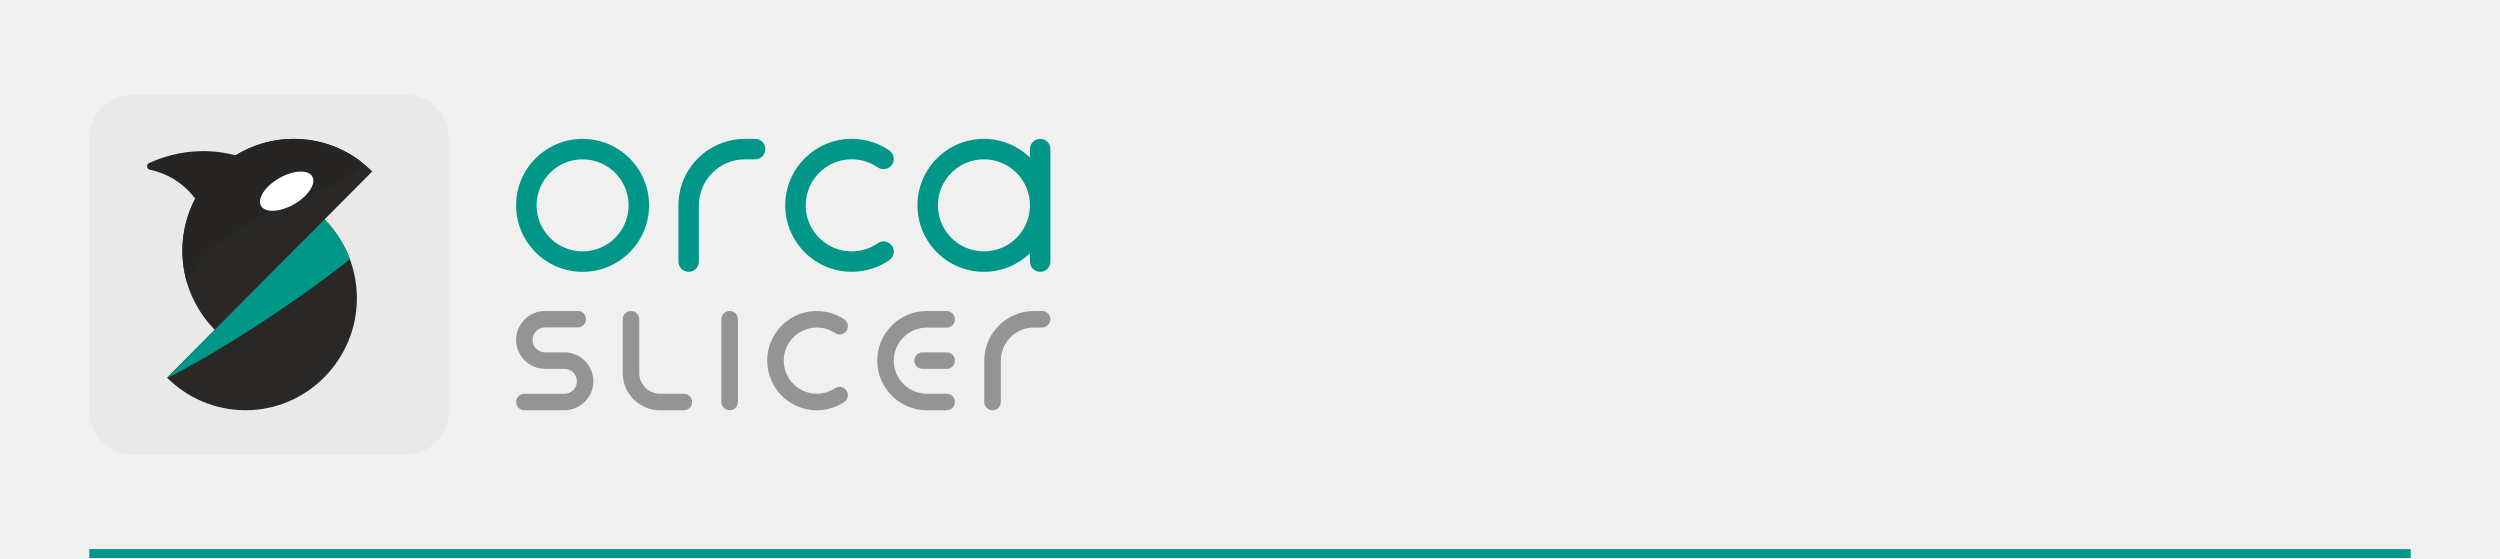
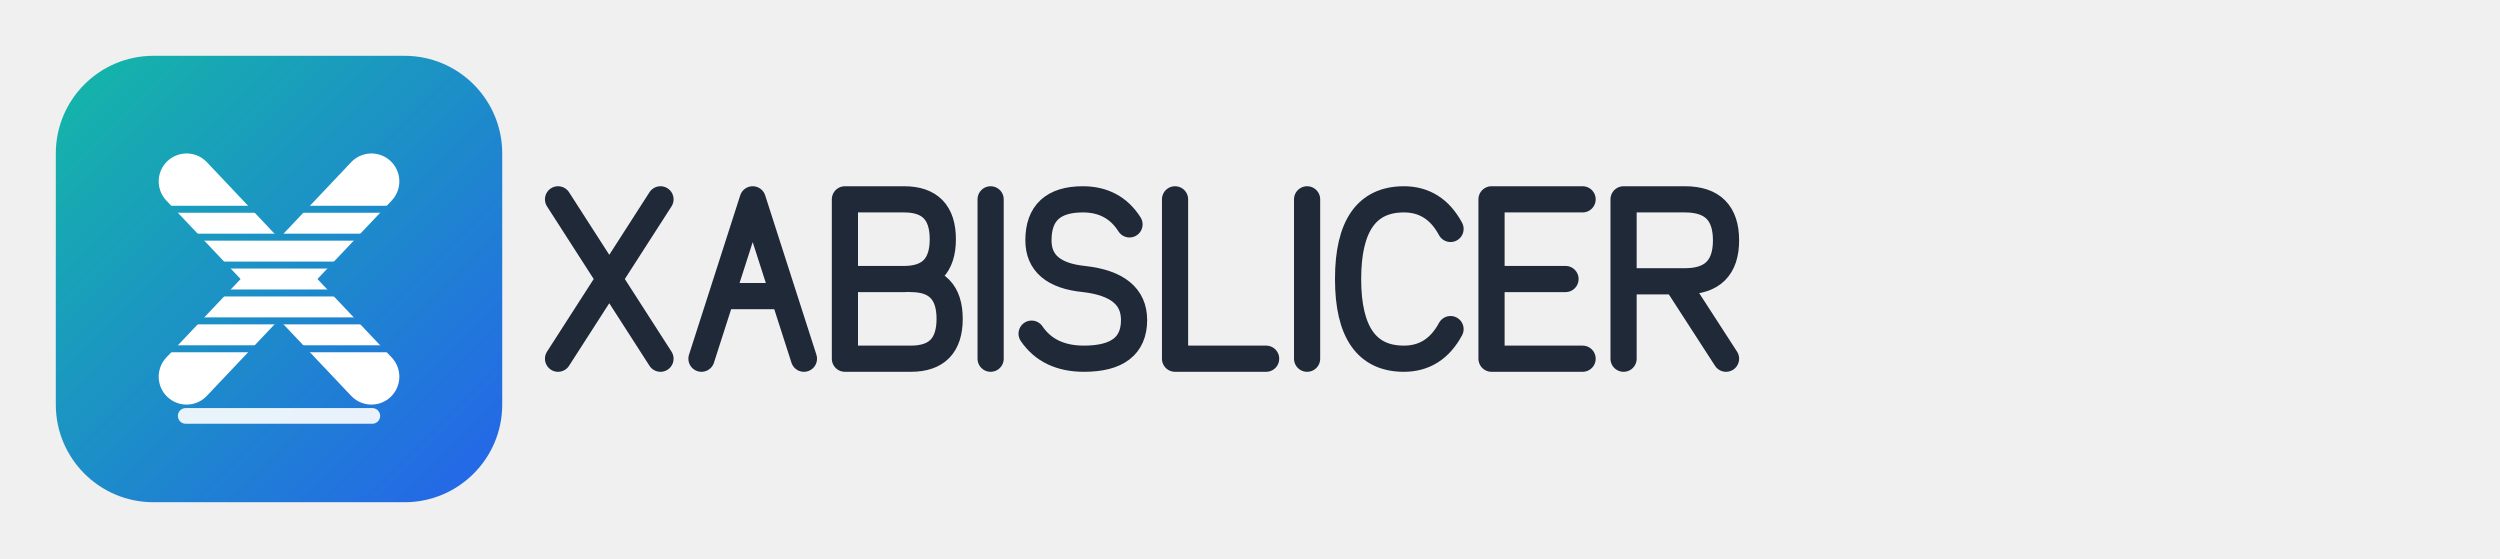
- <svg xmlns="http://www.w3.org/2000/svg" id="a" width="560" height="125" viewBox="0 0 560 125">
-   <rect id="b" x="20" y="123" width="520" height="2" style="fill:#009789;" />
-   <g id="c">
-     <g id="d">
-       <rect x="20" y="21.22" width="80.56" height="80.56" rx="9.64" ry="9.64" style="fill:#e9e9e9;" />
-     </g>
+ <svg xmlns="http://www.w3.org/2000/svg" width="560" height="125" viewBox="0 0 560 125">
+   <g transform="translate(12.5 12.5) scale(0.09765625)">
+     <defs>
+       <linearGradient id="g" x1="0" y1="0" x2="1024" y2="1024" gradientUnits="userSpaceOnUse">
+         <stop offset="0" stop-color="#14B8A6" />
+         <stop offset="1" stop-color="#2563EB" />
+       </linearGradient>
+     </defs>
+     <rect x="0" y="0" width="1024" height="1024" rx="224" ry="224" fill="url(#g)" />
+     <path d="M300 288 L724 736 M724 288 L300 736" stroke="#FFFFFF" stroke-width="128" stroke-linecap="round" fill="none" />
+     <path d="M200 352 L824 352" stroke="url(#g)" stroke-width="16" fill="none" />
+     <path d="M200 416 L824 416" stroke="url(#g)" stroke-width="16" fill="none" />
+     <path d="M200 480 L824 480" stroke="url(#g)" stroke-width="16" fill="none" />
+     <path d="M200 544 L824 544" stroke="url(#g)" stroke-width="16" fill="none" />
+     <path d="M200 608 L824 608" stroke="url(#g)" stroke-width="16" fill="none" />
+     <path d="M200 672 L824 672" stroke="url(#g)" stroke-width="16" fill="none" />
+     <rect x="280" y="808" width="464" height="36" rx="18" ry="18" fill="#FFFFFF" fill-opacity="0.9" />
  </g>
-   <g id="e">
-     <path id="f" d="M37.42,84.6c4.49,4.48,10.66,7.26,17.48,7.29,13.8.06,25.1-11.3,25.04-25.18-.03-6.86-2.79-13.06-7.25-17.57l-35.27,35.46Z" style="fill:#292826;" />
-   </g>
-   <g id="g">
-     <path id="h" d="M72.69,49.14l-35.27,35.46s.05.05.08.07c12.36-6.3,29.28-17.38,40.88-26.61-1.25-3.38-3.21-6.42-5.69-8.93" style="fill:#009789;" />
-   </g>
-   <g id="i">
-     <path id="j" d="M65.8,31.11c-13.77,0-24.94,11.23-24.94,25.08,0,6.9,2.77,13.14,7.25,17.68l35.27-35.46c-4.51-4.5-10.72-7.29-17.58-7.29" style="fill:#292826;" />
-   </g>
-   <g id="k">
-     <path id="l" d="M65.8,31.11c-4.77,0-9.23,1.35-13.02,3.68-2.03-.53-4.55-.96-7.44-.94-5.04.03-9.14,1.4-11.93,2.67-.69.32-.58,1.34.16,1.5,1.83.39,4.25,1.2,6.64,2.97,1.51,1.11,2.66,2.35,3.52,3.5-1.83,3.49-2.87,7.47-2.87,11.69,0,2.52.37,4.95,1.06,7.25,1.05-2.34,2.16-3.9,2.52-4.39,2.29-3.15,4.71-4.79,8.29-7.2,2.64-1.78,6.3-3.87,16.82-8.2,0,0,3.29-.93,7.7-3.55,1.76-1.05,3.1-2.03,3.52-3.58.03-.11.06-.22.08-.32-4.18-3.19-9.4-5.08-15.05-5.08" style="fill:#262523;" />
-   </g>
-   <g id="m">
-     <path id="n" d="M69.96,39.54c.91,1.62-.92,4.4-4.09,6.21-3.17,1.81-6.49,1.97-7.4.36-.91-1.62.92-4.4,4.09-6.21,3.17-1.81,6.49-1.97,7.4-.36" style="fill:#fff;" />
-   </g>
-   <path d="M163.44,69.66c-1.02,0-1.85.83-1.85,1.85v18.53c0,1.02.83,1.85,1.85,1.85s1.85-.83,1.85-1.85v-18.53c0-1.02-.83-1.85-1.85-1.85Z" style="fill:#949494;" />
-   <path d="M212.05,69.66h-4.43c-6.13,0-11.12,4.99-11.12,11.12s4.99,11.12,11.12,11.12h4.43c1.02,0,1.85-.83,1.85-1.85s-.83-1.85-1.85-1.85h-4.43c-4.09,0-7.41-3.32-7.41-7.41s3.32-7.41,7.41-7.41h4.43c1.02,0,1.85-.83,1.85-1.85s-.83-1.85-1.85-1.85Z" style="fill:#949494;" />
-   <path d="M212.05,78.93h-5.39c-1.02,0-1.85.83-1.85,1.85s.83,1.85,1.85,1.85h5.39c1.02,0,1.85-.83,1.85-1.85s-.83-1.85-1.85-1.85Z" style="fill:#949494;" />
-   <path d="M126.43,91.89h-8.97c-1.02,0-1.84-.83-1.84-1.84s.82-1.84,1.84-1.84h8.97c1.54,0,2.8-1.25,2.8-2.8s-1.25-2.79-2.8-2.79h-4.34c-3.57,0-6.48-2.91-6.48-6.48s2.91-6.48,6.48-6.48h7.34c1.02,0,1.84.83,1.84,1.84s-.82,1.84-1.84,1.84h-7.34c-1.54,0-2.8,1.25-2.8,2.8s1.25,2.79,2.8,2.79h4.34c3.57,0,6.48,2.91,6.48,6.48s-2.91,6.48-6.48,6.48Z" style="fill:#949494;" />
-   <path d="M187.05,86.96c-1.5.99-3.37,1.45-5.36,1.12-3.01-.51-5.44-2.9-6-5.89-.87-4.7,2.73-8.82,7.28-8.82,1.5,0,2.9.45,4.07,1.22.74.49,1.72.41,2.34-.22h0c.82-.82.71-2.19-.25-2.83-2.13-1.43-4.79-2.14-7.61-1.78-5.01.64-9.03,4.72-9.59,9.73-.76,6.7,4.49,12.41,11.04,12.41,2.25,0,4.34-.67,6.09-1.82.99-.65,1.16-2.04.32-2.88h0c-.63-.63-1.6-.71-2.34-.23Z" style="fill:#949494;" />
-   <path d="M153.17,88.19h-5.35c-2.55,0-4.63-2.08-4.63-4.63v-12.04c0-1.02-.83-1.85-1.85-1.85s-1.85.83-1.85,1.85v12.04c0,4.6,3.74,8.34,8.34,8.34h5.35c1.02,0,1.85-.83,1.85-1.85s-.83-1.85-1.85-1.85Z" style="fill:#949494;" />
-   <path d="M233.44,73.37h-1.85c-4.06,0-7.37,3.29-7.41,7.35v9.33c0,1.02-.83,1.85-1.85,1.85s-1.85-.83-1.85-1.85v-9.33c.04-6.1,5.01-11.05,11.11-11.05h1.85c1.02,0,1.85.83,1.85,1.85s-.83,1.85-1.85,1.85Z" style="fill:#949494;" />
-   <path d="M130.5,35.69c5.68,0,10.31,4.62,10.31,10.31s-4.62,10.31-10.31,10.31-10.31-4.62-10.31-10.31,4.62-10.31,10.31-10.31M130.5,31.11c-8.22,0-14.89,6.67-14.89,14.89s6.67,14.89,14.89,14.89,14.89-6.67,14.89-14.89-6.67-14.89-14.89-14.89h0Z" style="fill:#009789;" />
-   <path d="M233,31.11c-1.27,0-2.29,1.03-2.29,2.29v1.87c-2.68-2.57-6.3-4.16-10.31-4.16-8.22,0-14.89,6.67-14.89,14.89s6.67,14.89,14.89,14.89c4,0,7.63-1.59,10.31-4.16v1.87c0,1.27,1.03,2.29,2.29,2.29s2.29-1.03,2.29-2.29v-25.2c0-1.27-1.03-2.29-2.29-2.29ZM220.4,56.31c-5.68,0-10.31-4.62-10.31-10.31s4.62-10.31,10.31-10.31,10.31,4.62,10.31,10.31-4.62,10.31-10.31,10.31Z" style="fill:#009789;" />
-   <path d="M169.15,31.11h-2.29c-8.22,0-14.89,6.67-14.89,14.89v12.6c0,1.27,1.03,2.29,2.29,2.29s2.29-1.03,2.29-2.29v-12.6c0-5.68,4.62-10.31,10.31-10.31h0s2.29,0,2.29,0c1.27,0,2.29-1.03,2.29-2.29s-1.03-2.29-2.29-2.29Z" style="fill:#009789;" />
-   <path d="M196.61,54.5c-2,1.37-4.5,2.06-7.17,1.72-4.64-.59-8.37-4.38-8.9-9.03-.7-6.22,4.16-11.51,10.24-11.51,2.15,0,4.14.66,5.79,1.78.93.63,2.17.56,2.97-.24h0c1.03-1.03.84-2.72-.36-3.54-2.77-1.9-6.22-2.88-9.91-2.51-6.9.68-12.51,6.21-13.28,13.1-1.01,8.99,6.01,16.61,14.8,16.61,3.13,0,6.03-.96,8.42-2.61,1.19-.82,1.35-2.51.33-3.53h0c-.79-.79-2.01-.89-2.93-.26Z" style="fill:#009789;" />
+   <path transform="translate(125.00 44.65) scale(2.55)" d="M0 0 L9 14 M9 0 L0 14" stroke="#1F2937" stroke-width="2.3" stroke-linecap="round" stroke-linejoin="round" fill="none" />
+   <path transform="translate(157.13 44.65) scale(2.55)" d="M0 14 L4.5 0 L9 14 M2 8.5 L7 8.5" stroke="#1F2937" stroke-width="2.3" stroke-linecap="round" stroke-linejoin="round" fill="none" />
+   <path transform="translate(189.26 44.65) scale(2.55)" d="M0 7 L0 0 L5.2 0 Q8.6 0 8.6 3.5 Q8.6 7 5.2 7 L0 7 L0 14 L5.8 14 Q9.2 14 9.2 10.5 Q9.2 7 5.8 7" stroke="#1F2937" stroke-width="2.3" stroke-linecap="round" stroke-linejoin="round" fill="none" />
+   <path transform="translate(221.90 44.65) scale(2.55)" d="M0 0 L0 14" stroke="#1F2937" stroke-width="2.3" stroke-linecap="round" stroke-linejoin="round" fill="none" />
+   <path transform="translate(231.08 44.65) scale(2.55)" d="M8.6 2.2 Q7.2 0 4.5 0 Q0.6 0 0.6 3.6 Q0.6 6.6 4.6 7 Q9 7.5 9 10.6 Q9 14 4.6 14 Q1.5 14 0 11.8" stroke="#1F2937" stroke-width="2.3" stroke-linecap="round" stroke-linejoin="round" fill="none" />
+   <path transform="translate(263.21 44.65) scale(2.55)" d="M0 0 L0 14 L8 14" stroke="#1F2937" stroke-width="2.3" stroke-linecap="round" stroke-linejoin="round" fill="none" />
+   <path transform="translate(292.79 44.65) scale(2.55)" d="M0 0 L0 14" stroke="#1F2937" stroke-width="2.3" stroke-linecap="round" stroke-linejoin="round" fill="none" />
+   <path transform="translate(301.97 44.65) scale(2.55)" d="M9 2.6 Q7.6 0 4.9 0 Q0 0 0 7 Q0 14 4.9 14 Q7.6 14 9 11.4" stroke="#1F2937" stroke-width="2.3" stroke-linecap="round" stroke-linejoin="round" fill="none" />
+   <path transform="translate(334.10 44.65) scale(2.55)" d="M8 0 L0 0 L0 14 L8 14 M0 7 L6.5 7" stroke="#1F2937" stroke-width="2.3" stroke-linecap="round" stroke-linejoin="round" fill="none" />
+   <path transform="translate(363.68 44.65) scale(2.55)" d="M0 14 L0 0 L5.4 0 Q9 0 9 3.6 Q9 7.2 5.4 7.2 L0 7.2 M4.6 7.2 L9 14" stroke="#1F2937" stroke-width="2.3" stroke-linecap="round" stroke-linejoin="round" fill="none" />
</svg>
